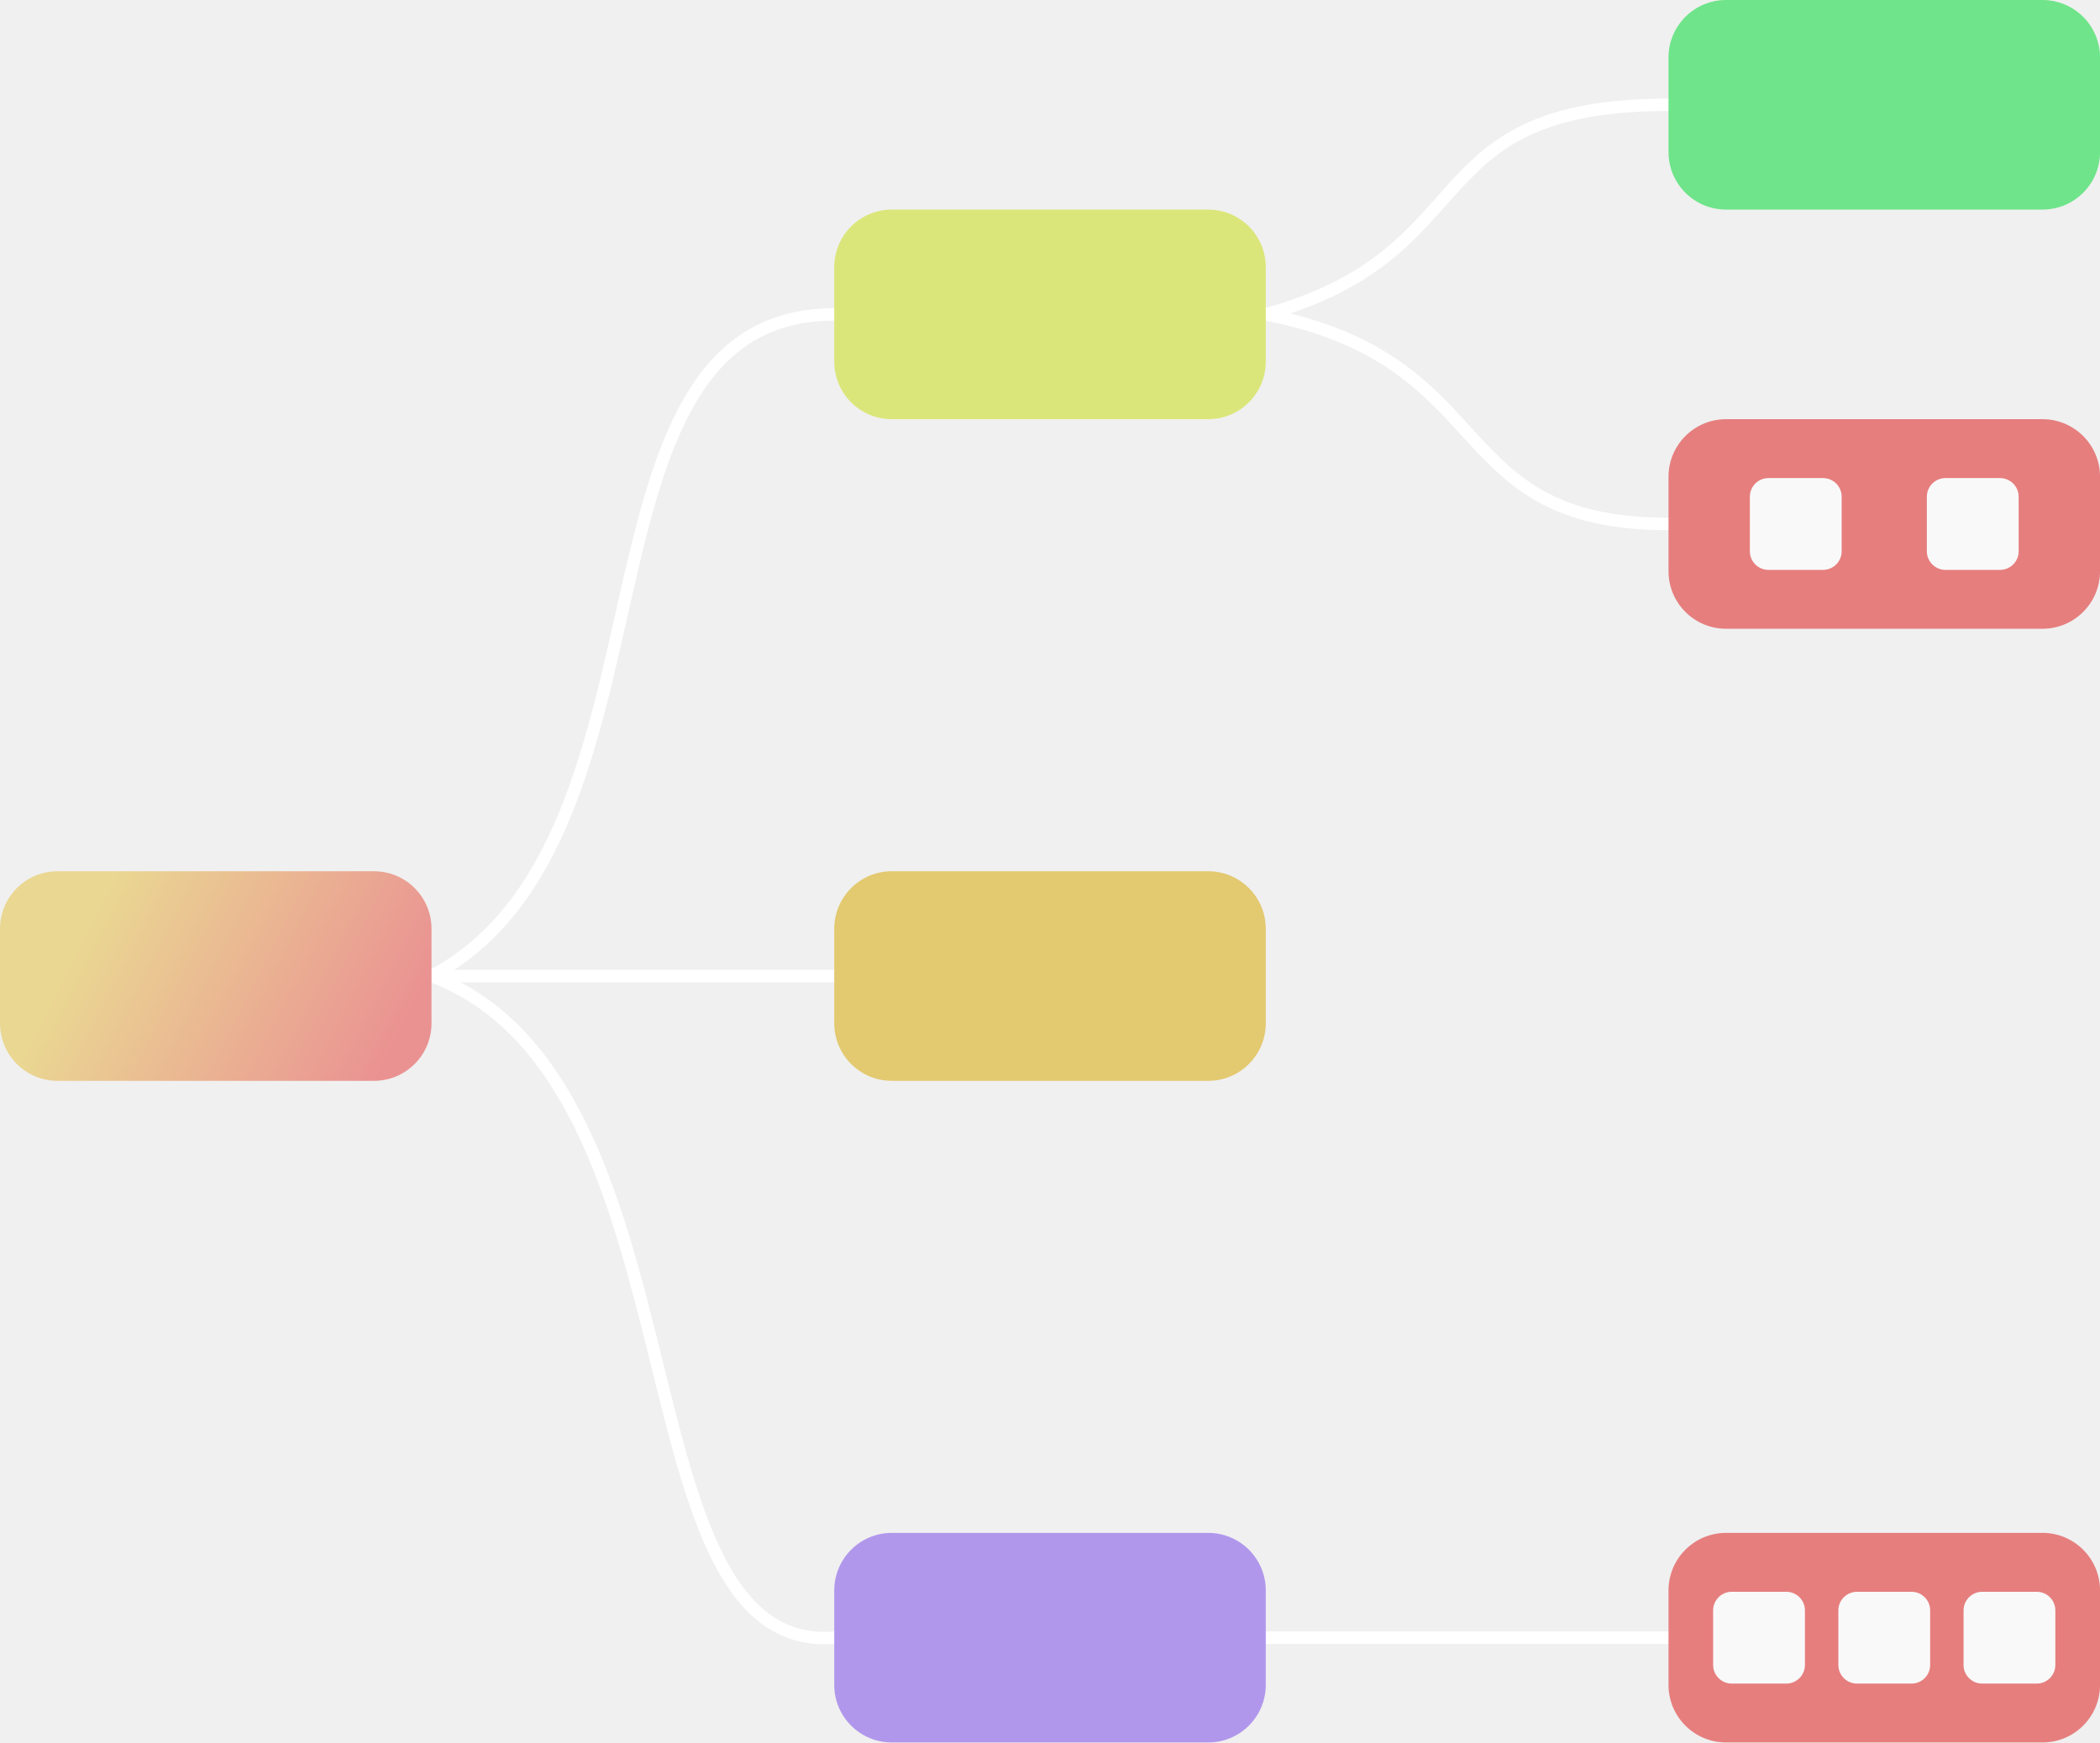
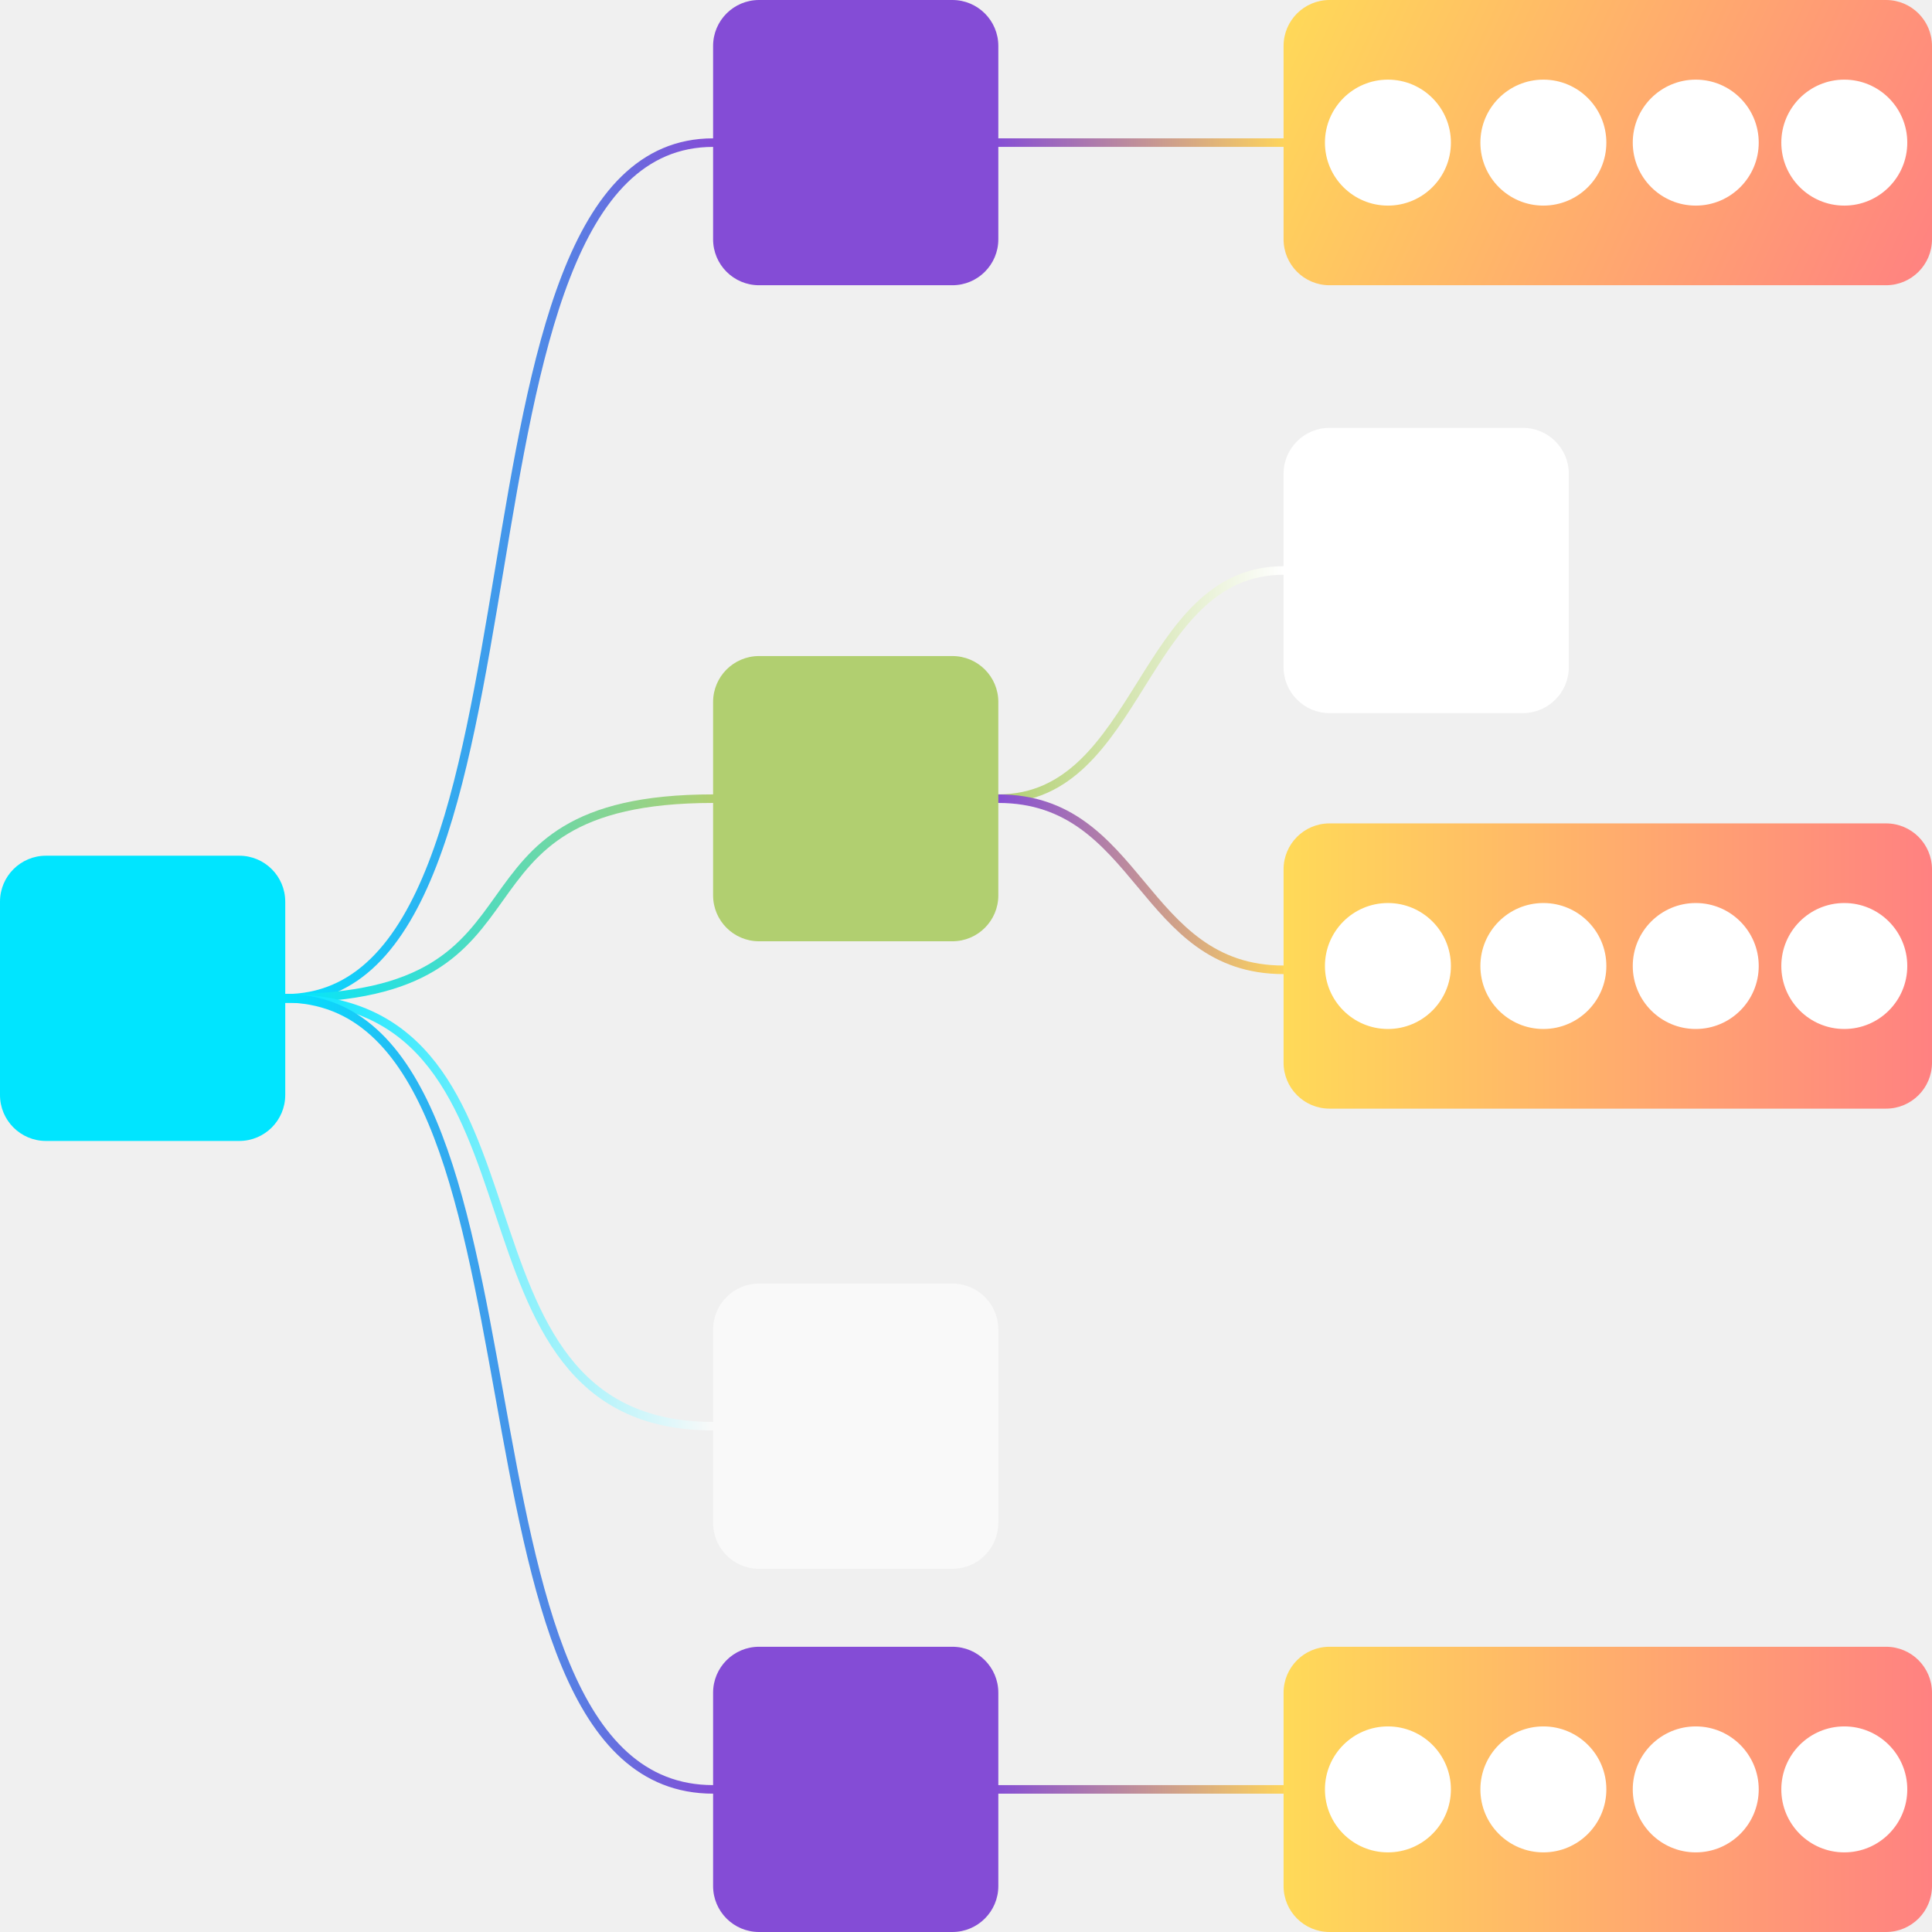
- <svg xmlns="http://www.w3.org/2000/svg" xmlns:xlink="http://www.w3.org/1999/xlink" width="256" height="212.415" viewBox="0 0 67.733 56.201" version="1.1" id="svg1" xml:space="preserve">
+ <svg xmlns="http://www.w3.org/2000/svg" xmlns:xlink="http://www.w3.org/1999/xlink" width="256" height="256" viewBox="0 0 67.733 67.733" version="1.1" id="svg1" xml:space="preserve">
  <defs id="defs1">
-     <linearGradient id="linearGradient2">
-       <stop style="stop-color:#ead792;stop-opacity:1;" offset="0" id="stop2" />
-       <stop style="stop-color:#ea9292;stop-opacity:1;" offset="1" id="stop3" />
+     <linearGradient id="linearGradient56">
+       <stop style="stop-color:#b1cf70;stop-opacity:1;" offset="0" id="stop56" />
+       <stop style="stop-color:#ffffff;stop-opacity:1;" offset="1" id="stop57" />
    </linearGradient>
-     <linearGradient xlink:href="#linearGradient2" id="linearGradient3" x1="3.231" y1="34.954" x2="12.589" y2="39.744" gradientUnits="userSpaceOnUse" />
+     <linearGradient id="linearGradient48">
+       <stop style="stop-color:#844cd6;stop-opacity:1;" offset="0" id="stop48" />
+       <stop style="stop-color:#ffd65a;stop-opacity:1;" offset="1" id="stop49" />
+     </linearGradient>
+     <linearGradient id="linearGradient43">
+       <stop style="stop-color:#00e5ff;stop-opacity:1;" offset="0" id="stop44" />
+       <stop style="stop-color:#f9f9f9;stop-opacity:1;" offset="1" id="stop45" />
+     </linearGradient>
+     <linearGradient id="linearGradient42">
+       <stop style="stop-color:#00e5ff;stop-opacity:1;" offset="0.001" id="stop42" />
+       <stop style="stop-color:#b1cf70;stop-opacity:1;" offset="1" id="stop43" />
+     </linearGradient>
+     <linearGradient id="linearGradient38">
+       <stop style="stop-color:#00e5ff;stop-opacity:1;" offset="0" id="stop38" />
+       <stop style="stop-color:#844cd6;stop-opacity:1;" offset="1" id="stop39" />
+     </linearGradient>
+     <linearGradient id="linearGradient16">
+       <stop style="stop-color:#ffda58;stop-opacity:1;" offset="0" id="stop16" />
+       <stop style="stop-color:#ff8181;stop-opacity:1;" offset="1" id="stop17" />
+     </linearGradient>
+     <linearGradient xlink:href="#linearGradient16" id="linearGradient17" x1="45.583" y1="5.766" x2="67.733" y2="15.766" gradientUnits="userSpaceOnUse" gradientTransform="matrix(1.026336,0,0,1,-1.783804,0)" />
+     <linearGradient xlink:href="#linearGradient16" id="linearGradient19" x1="45.583" y1="39.633" x2="67.733" y2="39.633" gradientUnits="userSpaceOnUse" gradientTransform="matrix(1.026336,0,0,1,-1.783804,0)" />
+     <linearGradient xlink:href="#linearGradient16" id="linearGradient21" x1="45.583" y1="68.499" x2="67.733" y2="68.499" gradientUnits="userSpaceOnUse" gradientTransform="matrix(1.026336,0,0,1,-1.783804,0)" />
+     <linearGradient xlink:href="#linearGradient38" id="linearGradient39" x1="10" y1="23.766" x2="25" y2="23.766" gradientUnits="userSpaceOnUse" />
+     <linearGradient xlink:href="#linearGradient42" id="linearGradient41" x1="10" y1="36.766" x2="25" y2="36.766" gradientUnits="userSpaceOnUse" />
+     <linearGradient xlink:href="#linearGradient43" id="linearGradient45" x1="10" y1="47.766" x2="25" y2="47.766" gradientUnits="userSpaceOnUse" />
+     <linearGradient xlink:href="#linearGradient38" id="linearGradient47" x1="9.85" y1="54.633" x2="25.15" y2="54.633" gradientUnits="userSpaceOnUse" />
+     <linearGradient xlink:href="#linearGradient48" id="linearGradient49" x1="34.85" y1="10.766" x2="45.15" y2="10.766" gradientUnits="userSpaceOnUse" />
+     <linearGradient xlink:href="#linearGradient48" id="linearGradient51" x1="34.85" y1="36.766" x2="45.15" y2="36.766" gradientUnits="userSpaceOnUse" />
+     <linearGradient xlink:href="#linearGradient48" id="linearGradient53" x1="34.85" y1="68.499" x2="45.15" y2="68.499" gradientUnits="userSpaceOnUse" />
+     <linearGradient xlink:href="#linearGradient56" id="linearGradient55" x1="35" y1="29.766" x2="45" y2="29.766" gradientUnits="userSpaceOnUse" />
  </defs>
  <g id="layer2" style="display:inline" transform="translate(-2.852625e-7,-5.76595)">
-     <path style="fill:none;fill-opacity:1;stroke:#ffffff;stroke-width:0.4;stroke-linecap:round;stroke-linejoin:round;stroke-dasharray:none;stroke-dashoffset:0;stroke-opacity:1" d="M 13.918,37.247 H 26.908" id="path10" />
-     <path style="fill:none;fill-opacity:1;stroke:#ffffff;stroke-width:0.4;stroke-linecap:round;stroke-linejoin:round;stroke-dasharray:none;stroke-dashoffset:0;stroke-opacity:1" d="m 26.908,15.906 c -8.925,0 -4.639,16.922 -12.99,21.341 8.968,3.38 5.854,21.883 12.99,21.341" id="path11" />
-     <path style="fill:none;fill-opacity:1;stroke:#ffffff;stroke-width:0.4;stroke-linecap:round;stroke-linejoin:round;stroke-dasharray:none;stroke-dashoffset:0;stroke-opacity:1" d="m 53.816,9.146 c -8.26,0 -5.813,4.775 -12.99,6.76 7.637,1.494 5.68,6.76 12.99,6.76" id="path12" />
-     <path style="fill:none;fill-opacity:1;stroke:#ffffff;stroke-width:0.4;stroke-linecap:round;stroke-linejoin:round;stroke-dasharray:none;stroke-dashoffset:0;stroke-opacity:1" d="M 40.826,58.587 H 53.816" id="path13" />
-     <rect style="fill:url(#linearGradient3);fill-opacity:1;stroke-width:2.265;stroke-linecap:round;stroke-linejoin:round;stroke-dasharray:6.796, 6.796" id="rect5" width="13.918" height="6.76" x="2.8526253e-07" y="33.867" ry="1.856" />
-     <rect style="fill:#dbe67a;fill-opacity:1;stroke-width:2.265;stroke-linecap:round;stroke-linejoin:round;stroke-dasharray:6.796, 6.796" id="rect6" width="13.918" height="6.76" x="26.908" y="12.526" ry="1.856" />
-     <rect style="fill:#e3c970;fill-opacity:1;stroke-width:2.265;stroke-linecap:round;stroke-linejoin:round;stroke-dasharray:6.796, 6.796" id="rect7" width="13.918" height="6.76" x="26.908" y="33.867" ry="1.856" />
-     <rect style="fill:#b197ec;fill-opacity:1;stroke-width:2.265;stroke-linecap:round;stroke-linejoin:round;stroke-dasharray:6.796, 6.796" id="rect8" width="13.918" height="6.76" x="26.908" y="55.207" ry="1.856" />
-     <rect style="fill:#6fe48a;fill-opacity:1;stroke-width:2.265;stroke-linecap:round;stroke-linejoin:round;stroke-dasharray:6.796, 6.796" id="rect9" width="13.918" height="6.76" x="53.816" y="5.766" ry="1.856" />
-     <rect style="fill:#e67e7e;fill-opacity:1;stroke-width:2.265;stroke-linecap:round;stroke-linejoin:round;stroke-dasharray:6.796, 6.796" id="rect10" width="13.918" height="6.76" x="53.816" y="19.286" ry="1.856" />
-     <rect style="fill:#e67e7e;fill-opacity:1;stroke-width:2.265;stroke-linecap:round;stroke-linejoin:round;stroke-dasharray:6.796, 6.796" id="rect12" width="13.918" height="6.76" x="53.816" y="55.207" ry="1.856" />
-     <g id="g8" transform="translate(-0.1590205,0.1408948)">
-       <rect style="fill:#f9f9f9;stroke-width:0.111;stroke-linecap:round;stroke-dasharray:none;stroke-dashoffset:0" id="rect1" width="2.961" height="2.961" x="55.414" y="56.966" ry="0.601" />
-       <rect style="fill:#f9f9f9;stroke-width:0.111;stroke-linecap:round;stroke-dasharray:none;stroke-dashoffset:0" id="rect2" width="2.961" height="2.961" x="59.453" y="56.966" ry="0.601" />
-       <rect style="fill:#f9f9f9;stroke-width:0.111;stroke-linecap:round;stroke-dasharray:none;stroke-dashoffset:0" id="rect3" width="2.961" height="2.961" x="63.491" y="56.966" ry="0.601" />
+     <rect style="fill:#ffffff;fill-opacity:1;stroke-width:1.49;stroke-linecap:round" id="rect15" width="10" height="10" x="45" y="20.766" ry="1.611" />
+     <path style="fill:none;fill-opacity:1;stroke:url(#linearGradient39);stroke-width:0.3;stroke-linecap:round;stroke-dasharray:none;stroke-opacity:1" d="m 10,40.766 c 10,0 5,-30 15,-30" id="path31" />
+     <path style="fill:none;fill-opacity:1;stroke:url(#linearGradient41);stroke-width:0.3;stroke-linecap:round;stroke-dasharray:none;stroke-opacity:1" d="m 10,40.766 c 10,0 5,-7 15,-7" id="path32" />
+     <path style="fill:none;fill-opacity:1;stroke:url(#linearGradient45);stroke-width:0.3;stroke-linecap:round;stroke-dasharray:none;stroke-opacity:1" d="m 10,40.766 c 10,0 5,15 15,15" id="path33" />
+     <path style="fill:none;fill-opacity:1;stroke:url(#linearGradient47);stroke-width:0.3;stroke-linecap:round;stroke-dasharray:none;stroke-opacity:1" d="m 10,40.766 c 10,0 5,27.733 15,27.733" id="path34" />
+     <path style="fill:none;fill-opacity:1;stroke:url(#linearGradient55);stroke-width:0.3;stroke-linecap:round;stroke-dasharray:none;stroke-opacity:1" d="m 35,33.766 c 5,0 5,-8 10,-8" id="path35" />
+     <path style="fill:none;fill-opacity:1;stroke:url(#linearGradient51);stroke-width:0.3;stroke-linecap:round;stroke-dasharray:none;stroke-opacity:1" d="m 35,33.766 c 5,0 5,6 10,6" id="path36" />
+     <path style="fill:none;fill-opacity:1;stroke:url(#linearGradient49);stroke-width:0.3;stroke-linecap:round;stroke-dasharray:none;stroke-opacity:1" d="M 35,10.766 H 45" id="path37" />
+     <path style="fill:none;fill-opacity:1;stroke:url(#linearGradient53);stroke-width:0.3;stroke-linecap:round;stroke-dasharray:none;stroke-opacity:1" d="M 35,68.499 H 45" id="path38" />
+     <rect style="fill:#b1cf70;fill-opacity:1;stroke-width:1.49;stroke-linecap:round" id="rect7" width="10" height="10" x="25" y="28.766" ry="1.611" />
+     <rect style="fill:#844cd6;fill-opacity:1;stroke-width:1.49;stroke-linecap:round" id="rect8" width="10" height="10" x="25" y="5.766" ry="1.611" />
+     <rect style="fill:#f9f9f9;fill-opacity:1;stroke-width:1.49;stroke-linecap:round" id="rect9" width="10" height="10" x="25" y="50.766" ry="1.611" />
+     <rect style="fill:#844cd6;fill-opacity:1;stroke-width:1.49;stroke-linecap:round" id="rect12" width="10" height="10" x="25" y="63.499" ry="1.611" />
+     <rect style="fill:#00e5ff;fill-opacity:1;stroke-width:1.49;stroke-linecap:round" id="rect5" width="10" height="10" x="3.0712121e-07" y="35.766" ry="1.611" />
+     <rect style="fill:url(#linearGradient17);fill-opacity:1;stroke-width:2.247;stroke-linecap:round" id="rect14" width="22.733" height="10" x="45" y="5.766" ry="1.611" />
+     <g id="g23" transform="translate(-0.3416672)">
+       <circle style="fill:#ffffff;fill-opacity:1;stroke-width:0.883;stroke-linecap:round" id="path21" cx="49" cy="10.766" r="2.208" />
+       <circle style="fill:#ffffff;fill-opacity:1;stroke-width:0.883;stroke-linecap:round" id="circle21" cx="54.45" cy="10.766" r="2.208" />
+       <circle style="fill:#ffffff;fill-opacity:1;stroke-width:0.883;stroke-linecap:round" id="circle22" cx="59.792" cy="10.766" r="2.208" />
+       <circle style="fill:#ffffff;fill-opacity:1;stroke-width:0.883;stroke-linecap:round" id="circle23" cx="65" cy="10.766" r="2.208" />
    </g>
-     <g id="g7" transform="translate(-0.03368676,-0.1311847)">
-       <rect style="fill:#f9f9f9;stroke-width:0.111;stroke-linecap:round;stroke-dasharray:none;stroke-dashoffset:0" id="rect4" width="2.961" height="2.961" x="56.473" y="21.317" ry="0.601" />
-       <rect style="fill:#f9f9f9;stroke-width:0.111;stroke-linecap:round;stroke-dasharray:none;stroke-dashoffset:0" id="rect11" width="2.961" height="2.961" x="62.182" y="21.317" ry="0.601" />
+     <rect style="fill:url(#linearGradient19);stroke-width:2.247;stroke-linecap:round" id="rect10" width="22.733" height="10" x="45" y="34.633" ry="1.611" />
+     <g id="g27" transform="translate(-0.3416672,28.86666)">
+       <circle style="fill:#ffffff;fill-opacity:1;stroke-width:0.883;stroke-linecap:round" id="circle24" cx="49" cy="10.766" r="2.208" />
+       <circle style="fill:#ffffff;fill-opacity:1;stroke-width:0.883;stroke-linecap:round" id="circle25" cx="54.45" cy="10.766" r="2.208" />
+       <circle style="fill:#ffffff;fill-opacity:1;stroke-width:0.883;stroke-linecap:round" id="circle26" cx="59.792" cy="10.766" r="2.208" />
+       <circle style="fill:#ffffff;fill-opacity:1;stroke-width:0.883;stroke-linecap:round" id="circle27" cx="65" cy="10.766" r="2.208" />
+     </g>
+     <rect style="fill:url(#linearGradient21);stroke-width:2.247;stroke-linecap:round" id="rect13" width="22.733" height="10" x="45" y="63.499" ry="1.611" />
+     <g id="g31" transform="translate(-0.3416672,57.73333)">
+       <circle style="fill:#ffffff;fill-opacity:1;stroke-width:0.883;stroke-linecap:round" id="circle28" cx="49" cy="10.766" r="2.208" />
+       <circle style="fill:#ffffff;fill-opacity:1;stroke-width:0.883;stroke-linecap:round" id="circle29" cx="54.45" cy="10.766" r="2.208" />
+       <circle style="fill:#ffffff;fill-opacity:1;stroke-width:0.883;stroke-linecap:round" id="circle30" cx="59.792" cy="10.766" r="2.208" />
+       <circle style="fill:#ffffff;fill-opacity:1;stroke-width:0.883;stroke-linecap:round" id="circle31" cx="65" cy="10.766" r="2.208" />
    </g>
  </g>
</svg>
